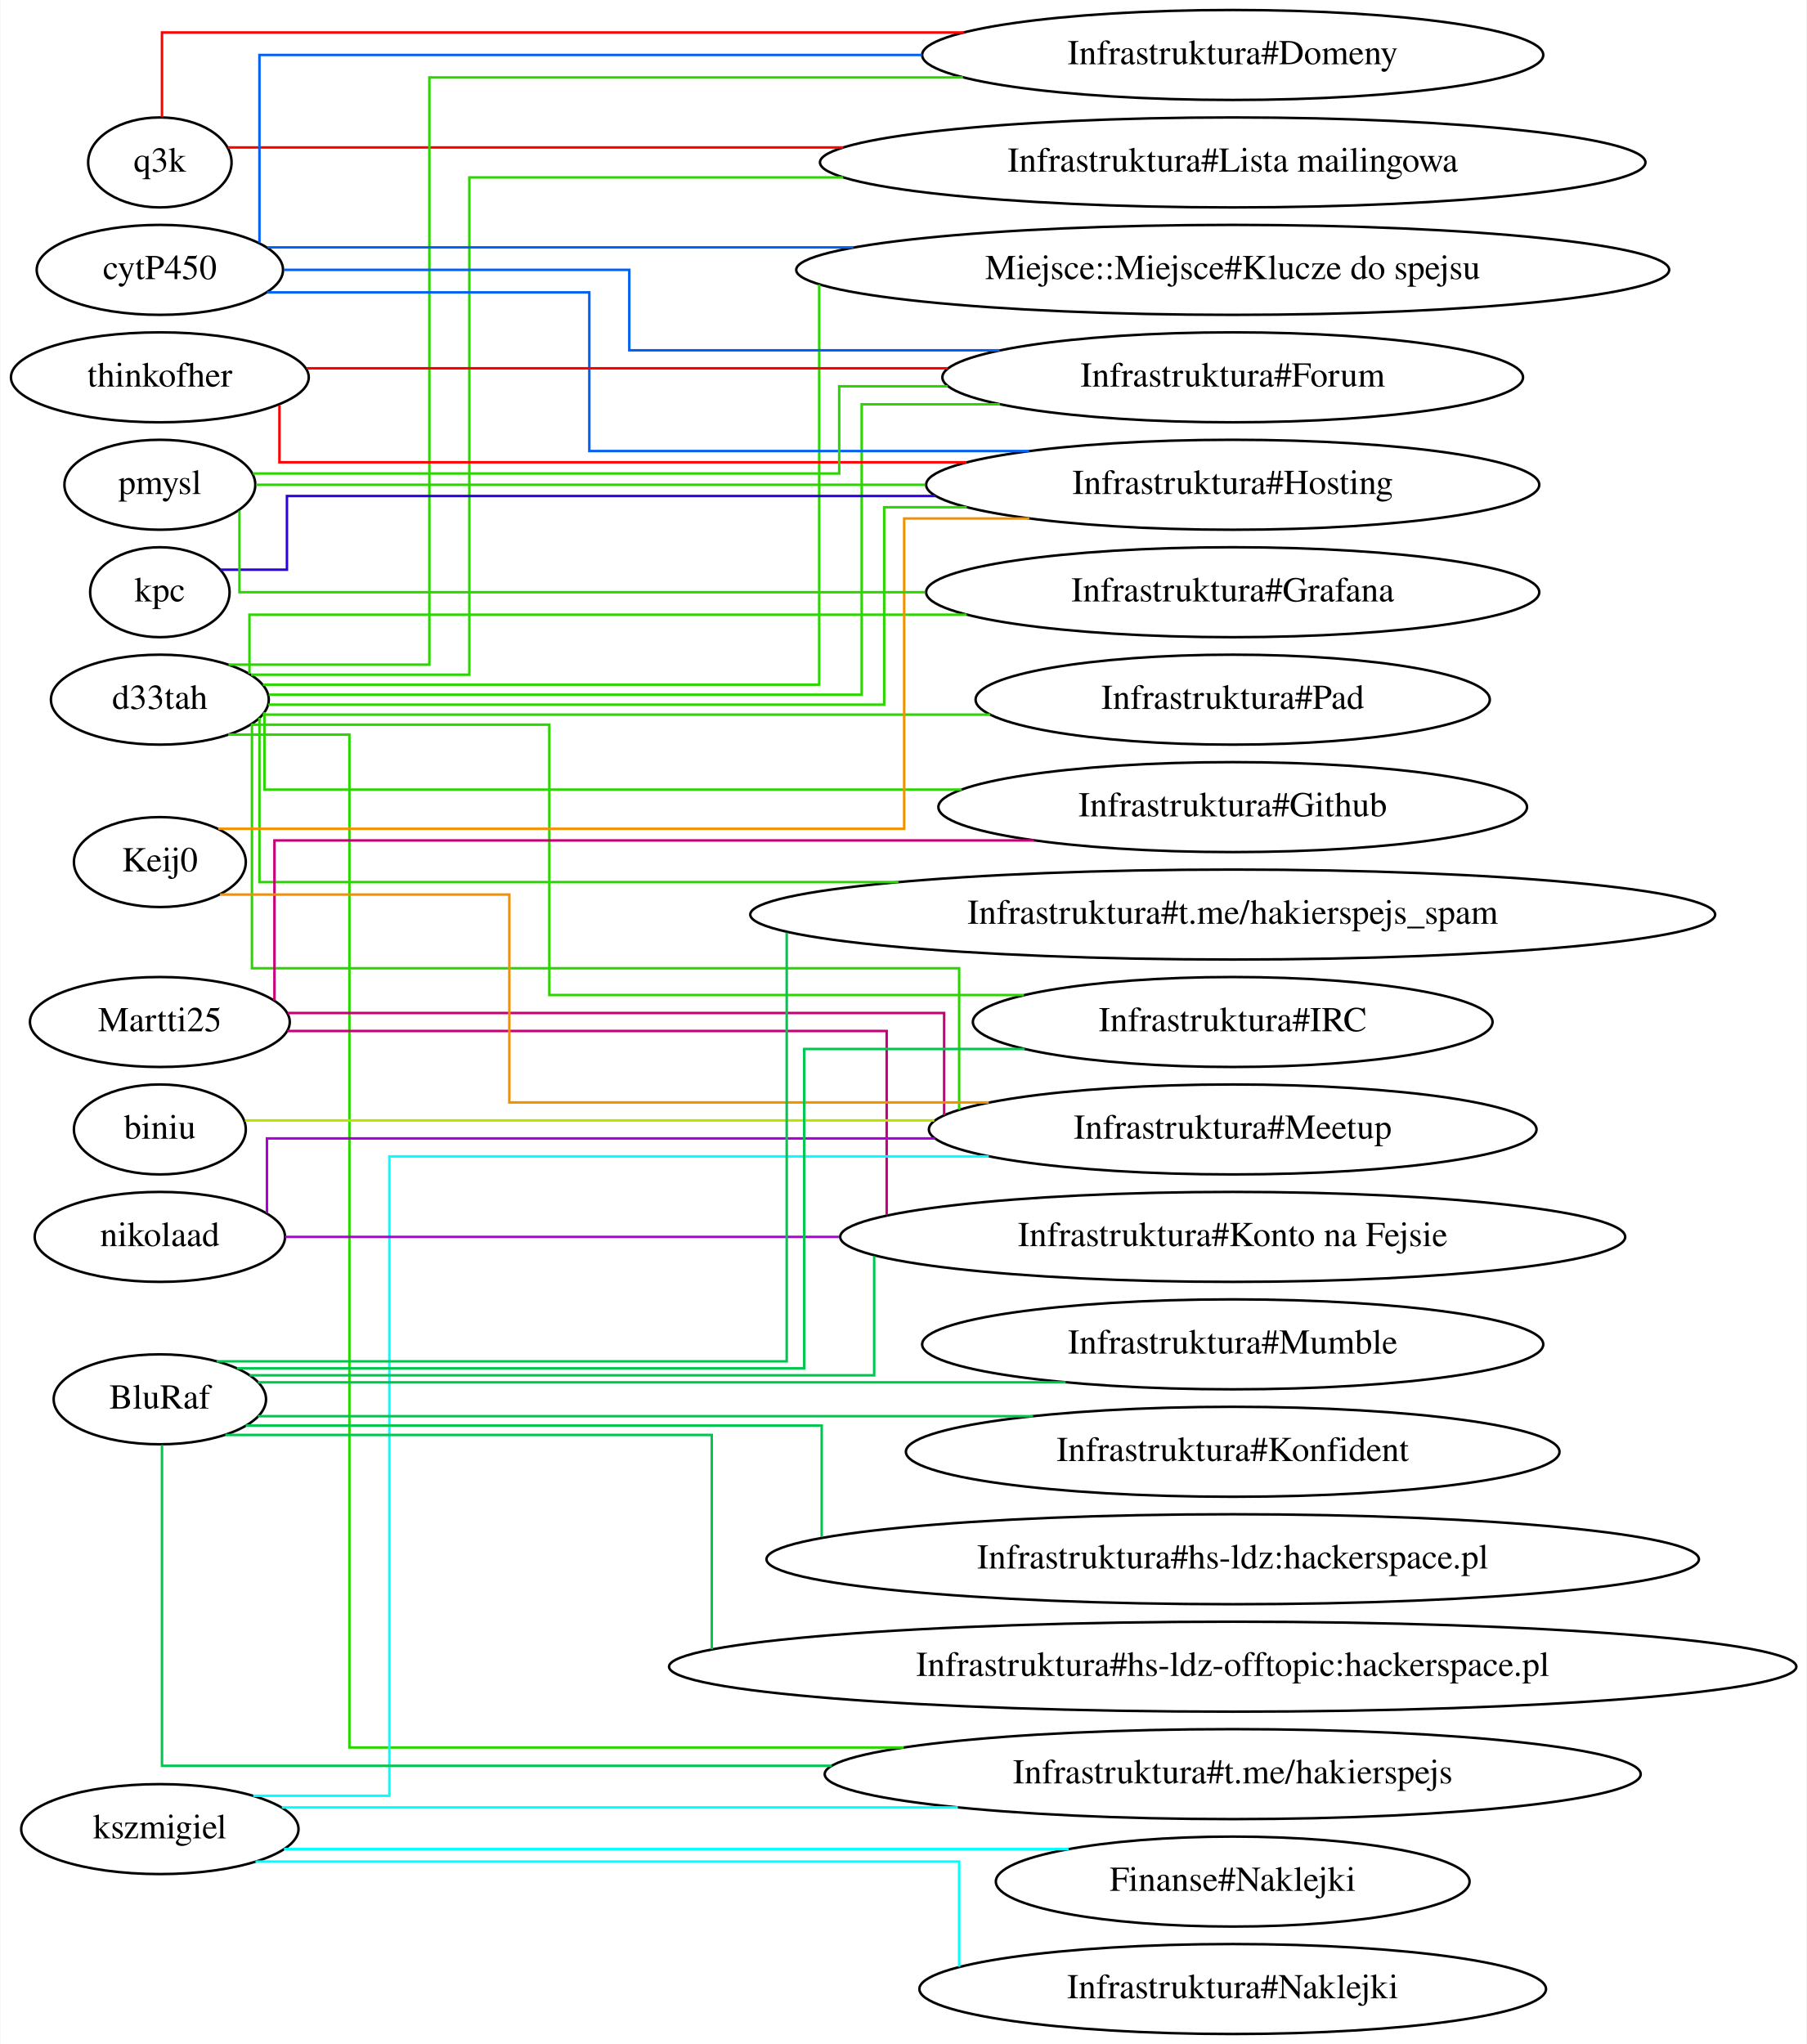
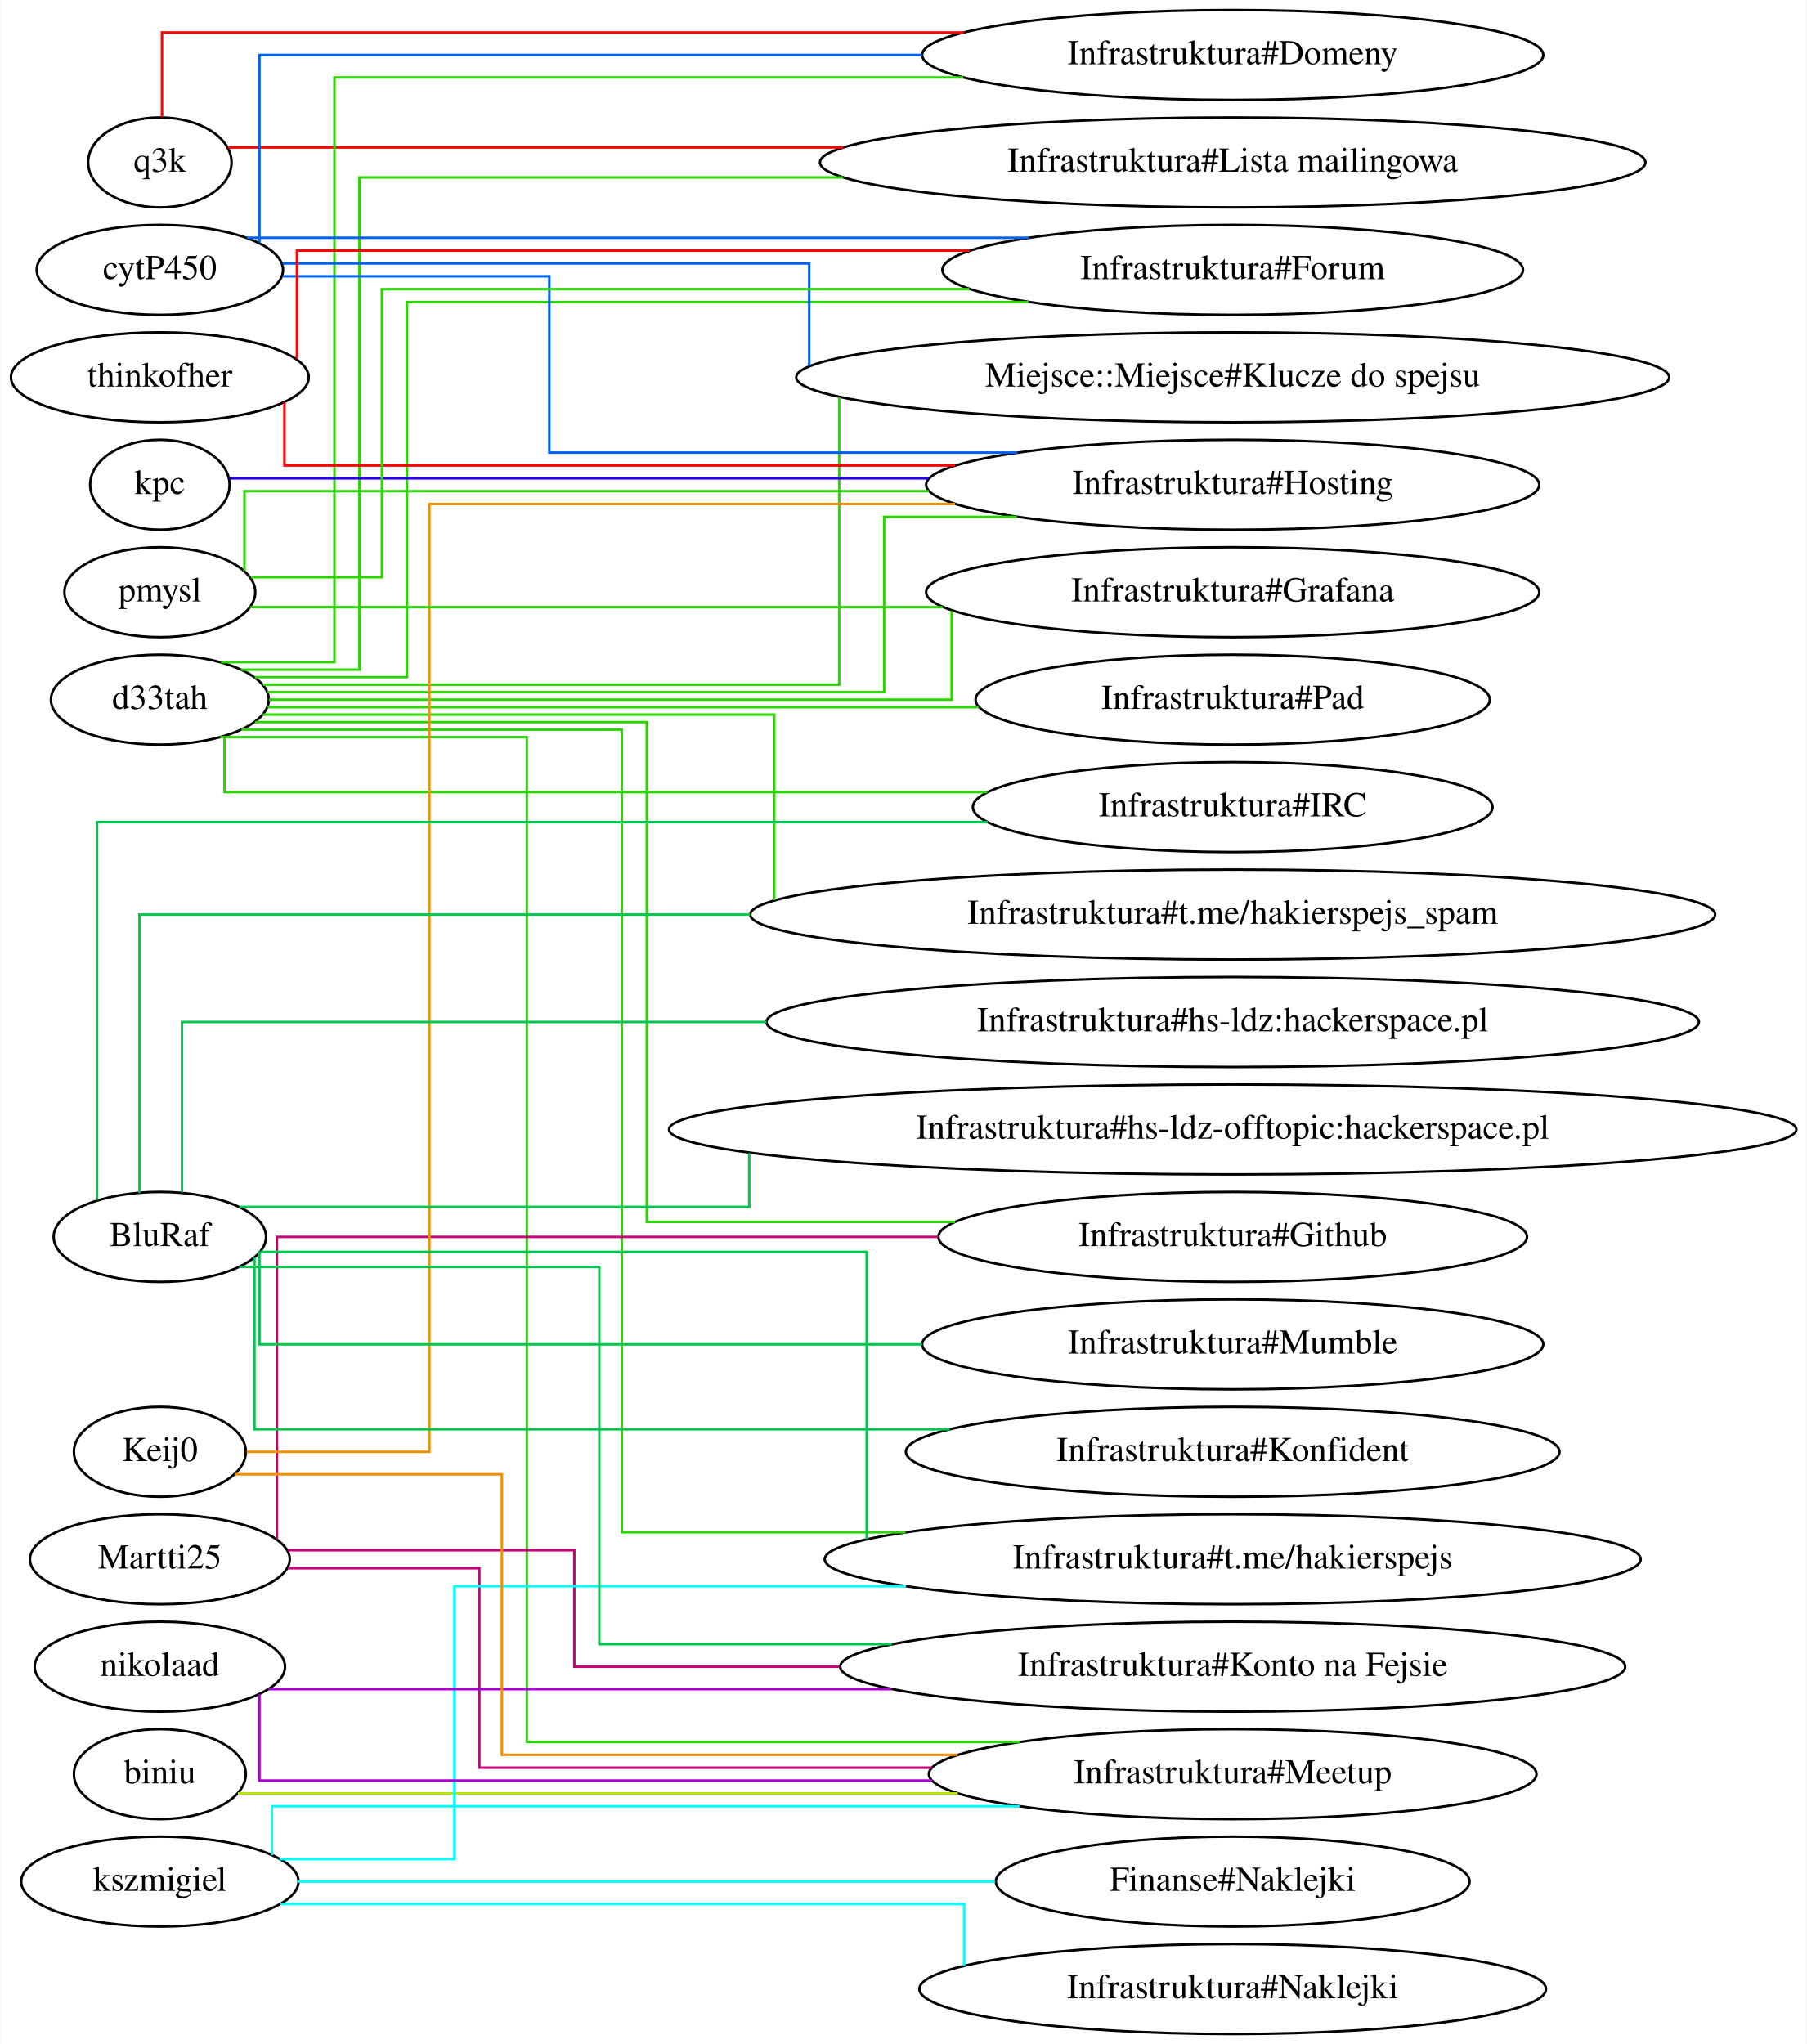
<svg xmlns="http://www.w3.org/2000/svg" width="723pt" height="818pt" viewBox="0.00 0.00 722.65 818.00">
  <g id="graph0" class="graph" transform="scale(1 1) rotate(0) translate(4 814)">
    <polygon fill="#ffffff" stroke="transparent" points="-4,4 -4,-814 718.649,-814 718.649,4 -4,4" />
    <g id="node1" class="node">
      <ellipse fill="none" stroke="#000000" cx="59.795" cy="-749" rx="28.695" ry="18" />
      <text text-anchor="middle" x="59.795" y="-745.3" font-family="Times,serif" font-size="14.00" fill="#000000">q3k</text>
    </g>
    <g id="node2" class="node">
      <ellipse fill="none" stroke="#000000" cx="489.119" cy="-792" rx="124.278" ry="18" />
      <text text-anchor="middle" x="489.119" y="-788.3" font-family="Times,serif" font-size="14.00" fill="#000000">Infrastruktura#Domeny</text>
    </g>
    <g id="edge1" class="edge">
      <path fill="none" stroke="#ff0000" d="M60.649,-767.187C60.649,-782.182 60.649,-801 60.649,-801 60.649,-801 254.63,-801 381.551,-801" />
    </g>
    <g id="node3" class="node">
      <ellipse fill="none" stroke="#000000" cx="489.119" cy="-749" rx="165.171" ry="18" />
      <text text-anchor="middle" x="489.119" y="-745.3" font-family="Times,serif" font-size="14.00" fill="#000000">Infrastruktura#Lista mailingowa</text>
    </g>
    <g id="edge2" class="edge">
      <path fill="none" stroke="#ff0000" d="M86.977,-755C135.915,-755 242.234,-755 333.265,-755" />
    </g>
    <g id="node4" class="node">
      <ellipse fill="none" stroke="#000000" cx="59.795" cy="-534" rx="43.592" ry="18" />
      <text text-anchor="middle" x="59.795" y="-530.3" font-family="Times,serif" font-size="14.00" fill="#000000">d33tah</text>
    </g>
+     <g id="edge14" class="edge">
+       <path fill="none" stroke="#2bd500" d="M84.227,-549C104.371,-549 129.649,-549 129.649,-549 129.649,-549 129.649,-783 129.649,-783 129.649,-783 275.382,-783 381.267,-783" />
+     </g>
+     <g id="edge6" class="edge">
+       <path fill="none" stroke="#2bd500" d="M92.275,-546C114.383,-546 139.649,-546 139.649,-546 139.649,-546 139.649,-743 139.649,-743 139.649,-743 240.101,-743 333.292,-743" />
+     </g>
+     <g id="node5" class="node">
+       <ellipse fill="none" stroke="#000000" cx="489.119" cy="-491" rx="103.981" ry="18" />
+       <text text-anchor="middle" x="489.119" y="-487.3" font-family="Times,serif" font-size="14.00" fill="#000000">Infrastruktura#IRC</text>
+     </g>
+     <g id="edge3" class="edge">
+       <path fill="none" stroke="#2bd500" d="M85.649,-519.377C85.649,-509.034 85.649,-497 85.649,-497 85.649,-497 271.507,-497 390.935,-497" />
+     </g>
+     <g id="node6" class="node">
+       <ellipse fill="none" stroke="#000000" cx="489.119" cy="-190" rx="163.271" ry="18" />
+       <text text-anchor="middle" x="489.119" y="-186.3" font-family="Times,serif" font-size="14.00" fill="#000000">Infrastruktura#t.me/hakierspejs</text>
+     </g>
+     <g id="edge4" class="edge">
+       <path fill="none" stroke="#2bd500" d="M92.418,-522C145.486,-522 244.649,-522 244.649,-522 244.649,-522 244.649,-200.8 244.649,-200.8 244.649,-200.8 300.171,-200.8 358.296,-200.8" />
+     </g>
+     <g id="node7" class="node">
+       <ellipse fill="none" stroke="#000000" cx="489.119" cy="-577" rx="122.678" ry="18" />
+       <text text-anchor="middle" x="489.119" y="-573.3" font-family="Times,serif" font-size="14.00" fill="#000000">Infrastruktura#Grafana</text>
+     </g>
    <g id="edge5" class="edge">
-       <path fill="none" stroke="#2bd500" d="M87.29,-548C119.245,-548 167.649,-548 167.649,-548 167.649,-548 167.649,-783 167.649,-783 167.649,-783 287.79,-783 381.18,-783" />
-     </g>
-     <g id="edge14" class="edge">
-       <path fill="none" stroke="#2bd500" d="M96.285,-544C132.819,-544 183.649,-544 183.649,-544 183.649,-544 183.649,-743 183.649,-743 183.649,-743 257.943,-743 333.252,-743" />
-     </g>
-     <g id="node5" class="node">
-       <ellipse fill="none" stroke="#000000" cx="489.119" cy="-663" rx="116.18" ry="18" />
-       <text text-anchor="middle" x="489.119" y="-659.3" font-family="Times,serif" font-size="14.00" fill="#000000">Infrastruktura#Forum</text>
-     </g>
-     <g id="edge3" class="edge">
-       <path fill="none" stroke="#2bd500" d="M103.37,-536C182.257,-536 340.649,-536 340.649,-536 340.649,-536 340.649,-652.2 340.649,-652.2 340.649,-652.2 366.104,-652.2 395.934,-652.2" />
-     </g>
-     <g id="node6" class="node">
-       <ellipse fill="none" stroke="#000000" cx="489.119" cy="-104" rx="163.271" ry="18" />
-       <text text-anchor="middle" x="489.119" y="-100.3" font-family="Times,serif" font-size="14.00" fill="#000000">Infrastruktura#t.me/hakierspejs</text>
-     </g>
-     <g id="edge4" class="edge">
-       <path fill="none" stroke="#2bd500" d="M87.18,-520C108.908,-520 135.649,-520 135.649,-520 135.649,-520 135.649,-114.667 135.649,-114.667 135.649,-114.667 257.004,-114.667 357.5,-114.667" />
-     </g>
-     <g id="node7" class="node">
+       <path fill="none" stroke="#2bd500" d="M103.519,-534C190.441,-534 376.649,-534 376.649,-534 376.649,-534 376.649,-557.19 376.649,-569.51" />
+     </g>
+     <g id="node8" class="node">
+       <ellipse fill="none" stroke="#000000" cx="489.119" cy="-620" rx="122.678" ry="18" />
+       <text text-anchor="middle" x="489.119" y="-616.3" font-family="Times,serif" font-size="14.00" fill="#000000">Infrastruktura#Hosting</text>
+     </g>
+     <g id="edge7" class="edge">
+       <path fill="none" stroke="#2bd500" d="M102.876,-537C183.62,-537 349.649,-537 349.649,-537 349.649,-537 349.649,-607.143 349.649,-607.143 349.649,-607.143 374.243,-607.143 402.775,-607.143" />
+     </g>
+     <g id="node9" class="node">
+       <ellipse fill="none" stroke="#000000" cx="489.119" cy="-663" rx="174.669" ry="18" />
+       <text text-anchor="middle" x="489.119" y="-659.3" font-family="Times,serif" font-size="14.00" fill="#000000">Miejsce::Miejsce#Klucze do spejsu</text>
+     </g>
+     <g id="edge8" class="edge">
+       <path fill="none" stroke="#2bd500" d="M101.084,-540C177.134,-540 331.649,-540 331.649,-540 331.649,-540 331.649,-627.565 331.649,-654.93" />
+     </g>
+     <g id="node10" class="node">
+       <ellipse fill="none" stroke="#000000" cx="489.119" cy="-104" rx="121.578" ry="18" />
+       <text text-anchor="middle" x="489.119" y="-100.3" font-family="Times,serif" font-size="14.00" fill="#000000">Infrastruktura#Meetup</text>
+     </g>
+     <g id="edge9" class="edge">
+       <path fill="none" stroke="#2bd500" d="M84.045,-519C125.756,-519 206.649,-519 206.649,-519 206.649,-519 206.649,-116.857 206.649,-116.857 206.649,-116.857 320.815,-116.857 403.986,-116.857" />
+     </g>
+     <g id="node11" class="node">
+       <ellipse fill="none" stroke="#000000" cx="489.119" cy="-534" rx="102.882" ry="18" />
+       <text text-anchor="middle" x="489.119" y="-530.3" font-family="Times,serif" font-size="14.00" fill="#000000">Infrastruktura#Pad</text>
+     </g>
+     <g id="edge10" class="edge">
+       <path fill="none" stroke="#2bd500" d="M102.926,-531C168.95,-531 296.927,-531 387.432,-531" />
+     </g>
+     <g id="node12" class="node">
+       <ellipse fill="none" stroke="#000000" cx="489.119" cy="-319" rx="117.779" ry="18" />
+       <text text-anchor="middle" x="489.119" y="-315.3" font-family="Times,serif" font-size="14.00" fill="#000000">Infrastruktura#Github</text>
+     </g>
+     <g id="edge11" class="edge">
+       <path fill="none" stroke="#2bd500" d="M97.827,-525C154.534,-525 254.649,-525 254.649,-525 254.649,-525 254.649,-325 254.649,-325 254.649,-325 317.461,-325 378.064,-325" />
+     </g>
+     <g id="node13" class="node">
+       <ellipse fill="none" stroke="#000000" cx="489.119" cy="-706" rx="116.18" ry="18" />
+       <text text-anchor="middle" x="489.119" y="-702.3" font-family="Times,serif" font-size="14.00" fill="#000000">Infrastruktura#Forum</text>
+     </g>
+     <g id="edge12" class="edge">
+       <path fill="none" stroke="#2bd500" d="M97.732,-543C125.609,-543 158.649,-543 158.649,-543 158.649,-543 158.649,-693.143 158.649,-693.143 158.649,-693.143 309.568,-693.143 407.43,-693.143" />
+     </g>
+     <g id="node14" class="node">
      <ellipse fill="none" stroke="#000000" cx="489.119" cy="-448" rx="193.066" ry="18" />
      <text text-anchor="middle" x="489.119" y="-444.3" font-family="Times,serif" font-size="14.00" fill="#000000">Infrastruktura#t.me/hakierspejs_spam</text>
    </g>
-     <g id="edge6" class="edge">
-       <path fill="none" stroke="#2bd500" d="M99.649,-526.734C99.649,-508.269 99.649,-461 99.649,-461 99.649,-461 242.656,-461 355.358,-461" />
-     </g>
-     <g id="node8" class="node">
-       <ellipse fill="none" stroke="#000000" cx="489.119" cy="-577" rx="122.678" ry="18" />
-       <text text-anchor="middle" x="489.119" y="-573.3" font-family="Times,serif" font-size="14.00" fill="#000000">Infrastruktura#Grafana</text>
-     </g>
-     <g id="edge7" class="edge">
-       <path fill="none" stroke="#2bd500" d="M95.649,-544.386C95.649,-554.385 95.649,-568 95.649,-568 95.649,-568 266.113,-568 382.641,-568" />
-     </g>
-     <g id="node9" class="node">
-       <ellipse fill="none" stroke="#000000" cx="489.119" cy="-534" rx="102.882" ry="18" />
-       <text text-anchor="middle" x="489.119" y="-530.3" font-family="Times,serif" font-size="14.00" fill="#000000">Infrastruktura#Pad</text>
-     </g>
-     <g id="edge8" class="edge">
-       <path fill="none" stroke="#2bd500" d="M100.96,-528C167.491,-528 300.433,-528 392.047,-528" />
-     </g>
-     <g id="node10" class="node">
-       <ellipse fill="none" stroke="#000000" cx="489.119" cy="-405" rx="103.981" ry="18" />
-       <text text-anchor="middle" x="489.119" y="-401.3" font-family="Times,serif" font-size="14.00" fill="#000000">Infrastruktura#IRC</text>
-     </g>
-     <g id="edge9" class="edge">
-       <path fill="none" stroke="#2bd500" d="M96.336,-524C142.402,-524 215.649,-524 215.649,-524 215.649,-524 215.649,-415.8 215.649,-415.8 215.649,-415.8 325.161,-415.8 405.583,-415.8" />
-     </g>
-     <g id="node11" class="node">
-       <ellipse fill="none" stroke="#000000" cx="489.119" cy="-620" rx="122.678" ry="18" />
-       <text text-anchor="middle" x="489.119" y="-616.3" font-family="Times,serif" font-size="14.00" fill="#000000">Infrastruktura#Hosting</text>
-     </g>
-     <g id="edge10" class="edge">
-       <path fill="none" stroke="#2bd500" d="M103.189,-532C184.049,-532 349.649,-532 349.649,-532 349.649,-532 349.649,-611 349.649,-611 349.649,-611 363.612,-611 382.702,-611" />
-     </g>
-     <g id="node12" class="node">
-       <ellipse fill="none" stroke="#000000" cx="489.119" cy="-706" rx="174.669" ry="18" />
-       <text text-anchor="middle" x="489.119" y="-702.3" font-family="Times,serif" font-size="14.00" fill="#000000">Miejsce::Miejsce#Klucze do spejsu</text>
-     </g>
-     <g id="edge11" class="edge">
-       <path fill="none" stroke="#2bd500" d="M101.022,-540C175.231,-540 323.649,-540 323.649,-540 323.649,-540 323.649,-670.521 323.649,-700.092" />
-     </g>
-     <g id="node13" class="node">
-       <ellipse fill="none" stroke="#000000" cx="489.119" cy="-491" rx="117.779" ry="18" />
-       <text text-anchor="middle" x="489.119" y="-487.3" font-family="Times,serif" font-size="14.00" fill="#000000">Infrastruktura#Github</text>
-     </g>
-     <g id="edge12" class="edge">
-       <path fill="none" stroke="#2bd500" d="M101.649,-528.994C101.649,-519.102 101.649,-498 101.649,-498 101.649,-498 266.045,-498 380.672,-498" />
-     </g>
-     <g id="node14" class="node">
-       <ellipse fill="none" stroke="#000000" cx="489.119" cy="-362" rx="121.578" ry="18" />
-       <text text-anchor="middle" x="489.119" y="-358.3" font-family="Times,serif" font-size="14.00" fill="#000000">Infrastruktura#Meetup</text>
-     </g>
    <g id="edge13" class="edge">
-       <path fill="none" stroke="#2bd500" d="M96.649,-524.079C96.649,-497.467 96.649,-426.5 96.649,-426.5 96.649,-426.5 379.649,-426.5 379.649,-426.5 379.649,-426.5 379.649,-387.132 379.649,-369.909" />
+       <path fill="none" stroke="#2bd500" d="M100.945,-528C170.934,-528 305.649,-528 305.649,-528 305.649,-528 305.649,-472.097 305.649,-453.753" />
    </g>
    <g id="node15" class="node">
      <ellipse fill="none" stroke="#000000" cx="59.795" cy="-706" rx="49.291" ry="18" />
      <text text-anchor="middle" x="59.795" y="-702.3" font-family="Times,serif" font-size="14.00" fill="#000000">cytP450</text>
    </g>
    <g id="edge15" class="edge">
      <path fill="none" stroke="#0061f2" d="M99.649,-716.892C99.649,-740.033 99.649,-792 99.649,-792 99.649,-792 250.837,-792 364.818,-792" />
    </g>
    <g id="edge17" class="edge">
-       <path fill="none" stroke="#0061f2" d="M109.643,-706C165.296,-706 247.649,-706 247.649,-706 247.649,-706 247.649,-673.8 247.649,-673.8 247.649,-673.8 327.811,-673.8 395.761,-673.8" />
+       <path fill="none" stroke="#0061f2" d="M109.108,-703.429C154.769,-703.429 215.649,-703.429 215.649,-703.429 215.649,-703.429 215.649,-632.857 215.649,-632.857 215.649,-632.857 322.808,-632.857 402.967,-632.857" />
    </g>
    <g id="edge18" class="edge">
-       <path fill="none" stroke="#0061f2" d="M102.718,-697C153.62,-697 231.649,-697 231.649,-697 231.649,-697 231.649,-633.5 231.649,-633.5 231.649,-633.5 332.224,-633.5 407.654,-633.5" />
+       <path fill="none" stroke="#0061f2" d="M108.977,-708.571C184.311,-708.571 319.649,-708.571 319.649,-708.571 319.649,-708.571 319.649,-679.063 319.649,-667.536" />
    </g>
    <g id="edge16" class="edge">
-       <path fill="none" stroke="#0061f2" d="M102.926,-715C157.467,-715 254.287,-715 337.335,-715" />
+       <path fill="none" stroke="#0061f2" d="M94.564,-718.857C162.237,-718.857 313.265,-718.857 407.6,-718.857" />
    </g>
    <g id="node16" class="node">
-       <ellipse fill="none" stroke="#000000" cx="59.795" cy="-405" rx="51.991" ry="18" />
-       <text text-anchor="middle" x="59.795" y="-401.3" font-family="Times,serif" font-size="14.00" fill="#000000">Martti25</text>
+       <ellipse fill="none" stroke="#000000" cx="59.795" cy="-190" rx="51.991" ry="18" />
+       <text text-anchor="middle" x="59.795" y="-186.3" font-family="Times,serif" font-size="14.00" fill="#000000">Martti25</text>
+     </g>
+     <g id="edge19" class="edge">
+       <path fill="none" stroke="#c60077" d="M111.061,-186.4C146.631,-186.4 187.649,-186.4 187.649,-186.4 187.649,-186.4 187.649,-106.571 187.649,-106.571 187.649,-106.571 284.7,-106.571 368.671,-106.571" />
+     </g>
+     <g id="edge20" class="edge">
+       <path fill="none" stroke="#c60077" d="M106.649,-198.07C106.649,-226.311 106.649,-319 106.649,-319 106.649,-319 258.866,-319 371.245,-319" />
+     </g>
+     <g id="node17" class="node">
+       <ellipse fill="none" stroke="#000000" cx="489.119" cy="-147" rx="157.072" ry="18" />
+       <text text-anchor="middle" x="489.119" y="-143.3" font-family="Times,serif" font-size="14.00" fill="#000000">Infrastruktura#Konto na Fejsie</text>
    </g>
    <g id="edge21" class="edge">
-       <path fill="none" stroke="#c60077" d="M105.649,-413.621C105.649,-432.87 105.649,-477.667 105.649,-477.667 105.649,-477.667 297.343,-477.667 409.664,-477.667" />
-     </g>
-     <g id="edge19" class="edge">
-       <path fill="none" stroke="#c60077" d="M110.919,-408.6C199.854,-408.6 373.649,-408.6 373.649,-408.6 373.649,-408.6 373.649,-380.158 373.649,-367.714" />
-     </g>
-     <g id="node17" class="node">
-       <ellipse fill="none" stroke="#000000" cx="489.119" cy="-319" rx="157.072" ry="18" />
-       <text text-anchor="middle" x="489.119" y="-315.3" font-family="Times,serif" font-size="14.00" fill="#000000">Infrastruktura#Konto na Fejsie</text>
-     </g>
-     <g id="edge20" class="edge">
-       <path fill="none" stroke="#c60077" d="M110.79,-401.4C194.206,-401.4 350.649,-401.4 350.649,-401.4 350.649,-401.4 350.649,-349.075 350.649,-327.818" />
+       <path fill="none" stroke="#c60077" d="M110.91,-193.6C159.642,-193.6 225.649,-193.6 225.649,-193.6 225.649,-193.6 225.649,-147 225.649,-147 225.649,-147 275.406,-147 331.674,-147" />
    </g>
    <g id="node18" class="node">
-       <ellipse fill="none" stroke="#000000" cx="59.795" cy="-362" rx="34.394" ry="18" />
-       <text text-anchor="middle" x="59.795" y="-358.3" font-family="Times,serif" font-size="14.00" fill="#000000">biniu</text>
+       <ellipse fill="none" stroke="#000000" cx="59.795" cy="-104" rx="34.394" ry="18" />
+       <text text-anchor="middle" x="59.795" y="-100.3" font-family="Times,serif" font-size="14.00" fill="#000000">biniu</text>
    </g>
    <g id="edge22" class="edge">
-       <path fill="none" stroke="#b6e400" d="M93.842,-365.6C152.746,-365.6 276.319,-365.6 369.715,-365.6" />
+       <path fill="none" stroke="#b6e400" d="M91.016,-96.286C150.641,-96.286 283.298,-96.286 379.118,-96.286" />
    </g>
    <g id="node19" class="node">
-       <ellipse fill="none" stroke="#000000" cx="59.795" cy="-82" rx="55.491" ry="18" />
-       <text text-anchor="middle" x="59.795" y="-78.3" font-family="Times,serif" font-size="14.00" fill="#000000">kszmigiel</text>
-     </g>
-     <g id="edge26" class="edge">
-       <path fill="none" stroke="#00ffff" d="M108.626,-90.667C174.009,-90.667 291.874,-90.667 379.156,-90.667" />
+       <ellipse fill="none" stroke="#000000" cx="59.795" cy="-61" rx="55.491" ry="18" />
+       <text text-anchor="middle" x="59.795" y="-57.3" font-family="Times,serif" font-size="14.00" fill="#000000">kszmigiel</text>
    </g>
    <g id="edge24" class="edge">
-       <path fill="none" stroke="#00ffff" d="M97.156,-95.333C122.586,-95.333 151.649,-95.333 151.649,-95.333 151.649,-95.333 151.649,-351.2 151.649,-351.2 151.649,-351.2 291.841,-351.2 391.509,-351.2" />
+       <path fill="none" stroke="#00ffff" d="M107.731,-70C140.359,-70 177.649,-70 177.649,-70 177.649,-70 177.649,-179.2 177.649,-179.2 177.649,-179.2 273.145,-179.2 358.382,-179.2" />
+     </g>
+     <g id="edge23" class="edge">
+       <path fill="none" stroke="#00ffff" d="M104.649,-71.543C104.649,-80.235 104.649,-91.143 104.649,-91.143 104.649,-91.143 290.525,-91.143 403.793,-91.143" />
    </g>
    <g id="node20" class="node">
      <ellipse fill="none" stroke="#000000" cx="489.119" cy="-18" rx="125.378" ry="18" />
      <text text-anchor="middle" x="489.119" y="-14.3" font-family="Times,serif" font-size="14.00" fill="#000000">Infrastruktura#Naklejki</text>
    </g>
-     <g id="edge23" class="edge">
-       <path fill="none" stroke="#00ffff" d="M98.059,-69C182.959,-69 379.649,-69 379.649,-69 379.649,-69 379.649,-41.495 379.649,-26.884" />
+     <g id="edge25" class="edge">
+       <path fill="none" stroke="#00ffff" d="M107.98,-52C197.766,-52 381.649,-52 381.649,-52 381.649,-52 381.649,-37.357 381.649,-27.291" />
    </g>
    <g id="node21" class="node">
      <ellipse fill="none" stroke="#000000" cx="489.119" cy="-61" rx="94.783" ry="18" />
      <text text-anchor="middle" x="489.119" y="-57.3" font-family="Times,serif" font-size="14.00" fill="#000000">Finanse#Naklejki</text>
    </g>
-     <g id="edge25" class="edge">
-       <path fill="none" stroke="#00ffff" d="M109.463,-74C187.048,-74 337.043,-74 423.458,-74" />
+     <g id="edge26" class="edge">
+       <path fill="none" stroke="#00ffff" d="M115.043,-61C185.475,-61 308.363,-61 393.994,-61" />
    </g>
    <g id="node22" class="node">
-       <ellipse fill="none" stroke="#000000" cx="59.795" cy="-319" rx="50.091" ry="18" />
-       <text text-anchor="middle" x="59.795" y="-315.3" font-family="Times,serif" font-size="14.00" fill="#000000">nikolaad</text>
+       <ellipse fill="none" stroke="#000000" cx="59.795" cy="-147" rx="50.091" ry="18" />
+       <text text-anchor="middle" x="59.795" y="-143.3" font-family="Times,serif" font-size="14.00" fill="#000000">nikolaad</text>
    </g>
    <g id="edge27" class="edge">
-       <path fill="none" stroke="#ab00d5" d="M102.649,-328.538C102.649,-340.198 102.649,-358.4 102.649,-358.4 102.649,-358.4 256.458,-358.4 370.012,-358.4" />
+       <path fill="none" stroke="#ab00d5" d="M99.649,-135.968C99.649,-122.481 99.649,-101.429 99.649,-101.429 99.649,-101.429 254.412,-101.429 368.822,-101.429" />
    </g>
    <g id="edge28" class="edge">
-       <path fill="none" stroke="#ab00d5" d="M109.884,-319C164.076,-319 253.241,-319 331.5,-319" />
+       <path fill="none" stroke="#ab00d5" d="M103.323,-138C161.308,-138 266.565,-138 352.504,-138" />
    </g>
    <g id="node23" class="node">
-       <ellipse fill="none" stroke="#000000" cx="59.795" cy="-469" rx="34.394" ry="18" />
-       <text text-anchor="middle" x="59.795" y="-465.3" font-family="Times,serif" font-size="14.00" fill="#000000">Keij0</text>
+       <ellipse fill="none" stroke="#000000" cx="59.795" cy="-233" rx="34.394" ry="18" />
+       <text text-anchor="middle" x="59.795" y="-229.3" font-family="Times,serif" font-size="14.00" fill="#000000">Keij0</text>
    </g>
    <g id="edge30" class="edge">
-       <path fill="none" stroke="#f29100" d="M83.167,-482.333C153.383,-482.333 357.649,-482.333 357.649,-482.333 357.649,-482.333 357.649,-606.5 357.649,-606.5 357.649,-606.5 380.832,-606.5 407.728,-606.5" />
+       <path fill="none" stroke="#f29100" d="M94.514,-233C126.044,-233 167.649,-233 167.649,-233 167.649,-233 167.649,-612.286 167.649,-612.286 167.649,-612.286 285.118,-612.286 378.038,-612.286" />
    </g>
    <g id="edge29" class="edge">
-       <path fill="none" stroke="#f29100" d="M83.837,-456C123.823,-456 199.649,-456 199.649,-456 199.649,-456 199.649,-372.8 199.649,-372.8 199.649,-372.8 307.485,-372.8 391.522,-372.8" />
+       <path fill="none" stroke="#f29100" d="M89.828,-224C130.113,-224 196.649,-224 196.649,-224 196.649,-224 196.649,-111.714 196.649,-111.714 196.649,-111.714 296.059,-111.714 378.966,-111.714" />
    </g>
    <g id="node24" class="node">
-       <ellipse fill="none" stroke="#000000" cx="59.795" cy="-254" rx="42.494" ry="18" />
-       <text text-anchor="middle" x="59.795" y="-250.3" font-family="Times,serif" font-size="14.00" fill="#000000">BluRaf</text>
+       <ellipse fill="none" stroke="#000000" cx="59.795" cy="-319" rx="42.494" ry="18" />
+       <text text-anchor="middle" x="59.795" y="-315.3" font-family="Times,serif" font-size="14.00" fill="#000000">BluRaf</text>
+     </g>
+     <g id="edge31" class="edge">
+       <path fill="none" stroke="#00c64f" d="M34.649,-333.731C34.649,-374.358 34.649,-485 34.649,-485 34.649,-485 257.464,-485 391.066,-485" />
    </g>
    <g id="edge32" class="edge">
-       <path fill="none" stroke="#00c64f" d="M60.649,-235.721C60.649,-196.405 60.649,-107.333 60.649,-107.333 60.649,-107.333 207.018,-107.333 328.659,-107.333" />
-     </g>
-     <g id="edge33" class="edge">
-       <path fill="none" stroke="#00c64f" d="M82.499,-269.2C144.249,-269.2 310.649,-269.2 310.649,-269.2 310.649,-269.2 310.649,-407.319 310.649,-440.769" />
-     </g>
-     <g id="edge37" class="edge">
-       <path fill="none" stroke="#00c64f" d="M90.642,-266.4C159.085,-266.4 317.649,-266.4 317.649,-266.4 317.649,-266.4 317.649,-394.2 317.649,-394.2 317.649,-394.2 362.208,-394.2 405.896,-394.2" />
-     </g>
-     <g id="edge38" class="edge">
-       <path fill="none" stroke="#00c64f" d="M95.709,-263.6C172.484,-263.6 345.649,-263.6 345.649,-263.6 345.649,-263.6 345.649,-296.075 345.649,-311.297" />
+       <path fill="none" stroke="#00c64f" d="M99.721,-313C177.69,-313 342.649,-313 342.649,-313 342.649,-313 342.649,-225.435 342.649,-198.07" />
+     </g>
+     <g id="edge36" class="edge">
+       <path fill="none" stroke="#00c64f" d="M51.649,-336.666C51.649,-371.996 51.649,-448 51.649,-448 51.649,-448 178.773,-448 295.965,-448" />
+     </g>
+     <g id="edge35" class="edge">
+       <path fill="none" stroke="#00c64f" d="M91.641,-307C142.317,-307 235.649,-307 235.649,-307 235.649,-307 235.649,-156 235.649,-156 235.649,-156 292.745,-156 352.739,-156" />
    </g>
    <g id="node25" class="node">
-       <ellipse fill="none" stroke="#000000" cx="489.119" cy="-190" rx="186.567" ry="18" />
-       <text text-anchor="middle" x="489.119" y="-186.3" font-family="Times,serif" font-size="14.00" fill="#000000">Infrastruktura#hs-ldz:hackerspace.pl</text>
-     </g>
-     <g id="edge31" class="edge">
-       <path fill="none" stroke="#00c64f" d="M94.148,-243.5C165.811,-243.5 324.649,-243.5 324.649,-243.5 324.649,-243.5 324.649,-214.03 324.649,-198.834" />
-     </g>
-     <g id="node26" class="node">
-       <ellipse fill="none" stroke="#000000" cx="489.119" cy="-147" rx="225.56" ry="18" />
-       <text text-anchor="middle" x="489.119" y="-143.3" font-family="Times,serif" font-size="14.00" fill="#000000">Infrastruktura#hs-ldz-offtopic:hackerspace.pl</text>
-     </g>
-     <g id="edge34" class="edge">
-       <path fill="none" stroke="#00c64f" d="M85.997,-239.75C144.499,-239.75 280.649,-239.75 280.649,-239.75 280.649,-239.75 280.649,-175.541 280.649,-153.971" />
-     </g>
-     <g id="node27" class="node">
      <ellipse fill="none" stroke="#000000" cx="489.119" cy="-276" rx="124.278" ry="18" />
      <text text-anchor="middle" x="489.119" y="-272.3" font-family="Times,serif" font-size="14.00" fill="#000000">Infrastruktura#Mumble</text>
    </g>
-     <g id="edge35" class="edge">
-       <path fill="none" stroke="#00c64f" d="M99.032,-260.8C172.517,-260.8 331.633,-260.8 422.305,-260.8" />
-     </g>
-     <g id="node28" class="node">
+     <g id="edge33" class="edge">
+       <path fill="none" stroke="#00c64f" d="M99.649,-313.021C99.649,-301.206 99.649,-276 99.649,-276 99.649,-276 250.837,-276 364.818,-276" />
+     </g>
+     <g id="node26" class="node">
      <ellipse fill="none" stroke="#000000" cx="489.119" cy="-233" rx="130.777" ry="18" />
      <text text-anchor="middle" x="489.119" y="-229.3" font-family="Times,serif" font-size="14.00" fill="#000000">Infrastruktura#Konfident</text>
    </g>
-     <g id="edge36" class="edge">
-       <path fill="none" stroke="#00c64f" d="M99.032,-247.25C169.102,-247.25 317.027,-247.25 409.234,-247.25" />
+     <g id="edge34" class="edge">
+       <path fill="none" stroke="#00c64f" d="M97.649,-310.76C97.649,-290.896 97.649,-242 97.649,-242 97.649,-242 260.274,-242 375.89,-242" />
+     </g>
+     <g id="node27" class="node">
+       <ellipse fill="none" stroke="#000000" cx="489.119" cy="-405" rx="186.567" ry="18" />
+       <text text-anchor="middle" x="489.119" y="-401.3" font-family="Times,serif" font-size="14.00" fill="#000000">Infrastruktura#hs-ldz:hackerspace.pl</text>
+     </g>
+     <g id="edge37" class="edge">
+       <path fill="none" stroke="#00c64f" d="M68.649,-336.819C68.649,-362.009 68.649,-405 68.649,-405 68.649,-405 190.17,-405 302.553,-405" />
+     </g>
+     <g id="node28" class="node">
+       <ellipse fill="none" stroke="#000000" cx="489.119" cy="-362" rx="225.56" ry="18" />
+       <text text-anchor="middle" x="489.119" y="-358.3" font-family="Times,serif" font-size="14.00" fill="#000000">Infrastruktura#hs-ldz-offtopic:hackerspace.pl</text>
+     </g>
+     <g id="edge38" class="edge">
+       <path fill="none" stroke="#00c64f" d="M91.603,-331C155.981,-331 295.649,-331 295.649,-331 295.649,-331 295.649,-343.414 295.649,-352.531" />
    </g>
    <g id="node29" class="node">
-       <ellipse fill="none" stroke="#000000" cx="59.795" cy="-577" rx="27.895" ry="18" />
-       <text text-anchor="middle" x="59.795" y="-573.3" font-family="Times,serif" font-size="14.00" fill="#000000">kpc</text>
+       <ellipse fill="none" stroke="#000000" cx="59.795" cy="-620" rx="27.895" ry="18" />
+       <text text-anchor="middle" x="59.795" y="-616.3" font-family="Times,serif" font-size="14.00" fill="#000000">kpc</text>
    </g>
    <g id="edge39" class="edge">
-       <path fill="none" stroke="#2e00e4" d="M84.031,-586C97.129,-586 110.649,-586 110.649,-586 110.649,-586 110.649,-615.5 110.649,-615.5 110.649,-615.5 259.183,-615.5 370.148,-615.5" />
+       <path fill="none" stroke="#2e00e4" d="M87.633,-622.571C143.191,-622.571 270.781,-622.571 367.325,-622.571" />
    </g>
    <g id="node30" class="node">
      <ellipse fill="none" stroke="#000000" cx="59.795" cy="-663" rx="59.59" ry="18" />
      <text text-anchor="middle" x="59.795" y="-659.3" font-family="Times,serif" font-size="14.00" fill="#000000">thinkofher</text>
    </g>
+     <g id="edge41" class="edge">
+       <path fill="none" stroke="#ff0000" d="M109.649,-652.983C109.649,-642.551 109.649,-627.714 109.649,-627.714 109.649,-627.714 266.097,-627.714 378.085,-627.714" />
+     </g>
    <g id="edge40" class="edge">
-       <path fill="none" stroke="#ff0000" d="M118.59,-666.6C184.385,-666.6 292.566,-666.6 375.095,-666.6" />
-     </g>
-     <g id="edge41" class="edge">
-       <path fill="none" stroke="#ff0000" d="M107.649,-651.867C107.649,-641.951 107.649,-629 107.649,-629 107.649,-629 269.742,-629 382.605,-629" />
+       <path fill="none" stroke="#ff0000" d="M114.649,-670.483C114.649,-684.59 114.649,-713.714 114.649,-713.714 114.649,-713.714 273.053,-713.714 383.812,-713.714" />
    </g>
    <g id="node31" class="node">
-       <ellipse fill="none" stroke="#000000" cx="59.795" cy="-620" rx="38.194" ry="18" />
-       <text text-anchor="middle" x="59.795" y="-616.3" font-family="Times,serif" font-size="14.00" fill="#000000">pmysl</text>
+       <ellipse fill="none" stroke="#000000" cx="59.795" cy="-577" rx="38.194" ry="18" />
+       <text text-anchor="middle" x="59.795" y="-573.3" font-family="Times,serif" font-size="14.00" fill="#000000">pmysl</text>
    </g>
    <g id="edge42" class="edge">
-       <path fill="none" stroke="#2bd500" d="M97.025,-624.5C171.479,-624.5 331.649,-624.5 331.649,-624.5 331.649,-624.5 331.649,-659.4 331.649,-659.4 331.649,-659.4 350.469,-659.4 375.096,-659.4" />
+       <path fill="none" stroke="#2bd500" d="M96.029,-571C156.474,-571 280.38,-571 373.012,-571" />
    </g>
    <g id="edge44" class="edge">
-       <path fill="none" stroke="#2bd500" d="M91.649,-609.591C91.649,-596.865 91.649,-577 91.649,-577 91.649,-577 249.346,-577 366.079,-577" />
+       <path fill="none" stroke="#2bd500" d="M93.649,-585.574C93.649,-597.441 93.649,-617.429 93.649,-617.429 93.649,-617.429 251.284,-617.429 367.508,-617.429" />
    </g>
    <g id="edge43" class="edge">
-       <path fill="none" stroke="#2bd500" d="M98.272,-620C157.959,-620 275.422,-620 366.063,-620" />
+       <path fill="none" stroke="#2bd500" d="M96.192,-583C120.73,-583 148.649,-583 148.649,-583 148.649,-583 148.649,-698.286 148.649,-698.286 148.649,-698.286 283.732,-698.286 383.724,-698.286" />
    </g>
  </g>
</svg>
